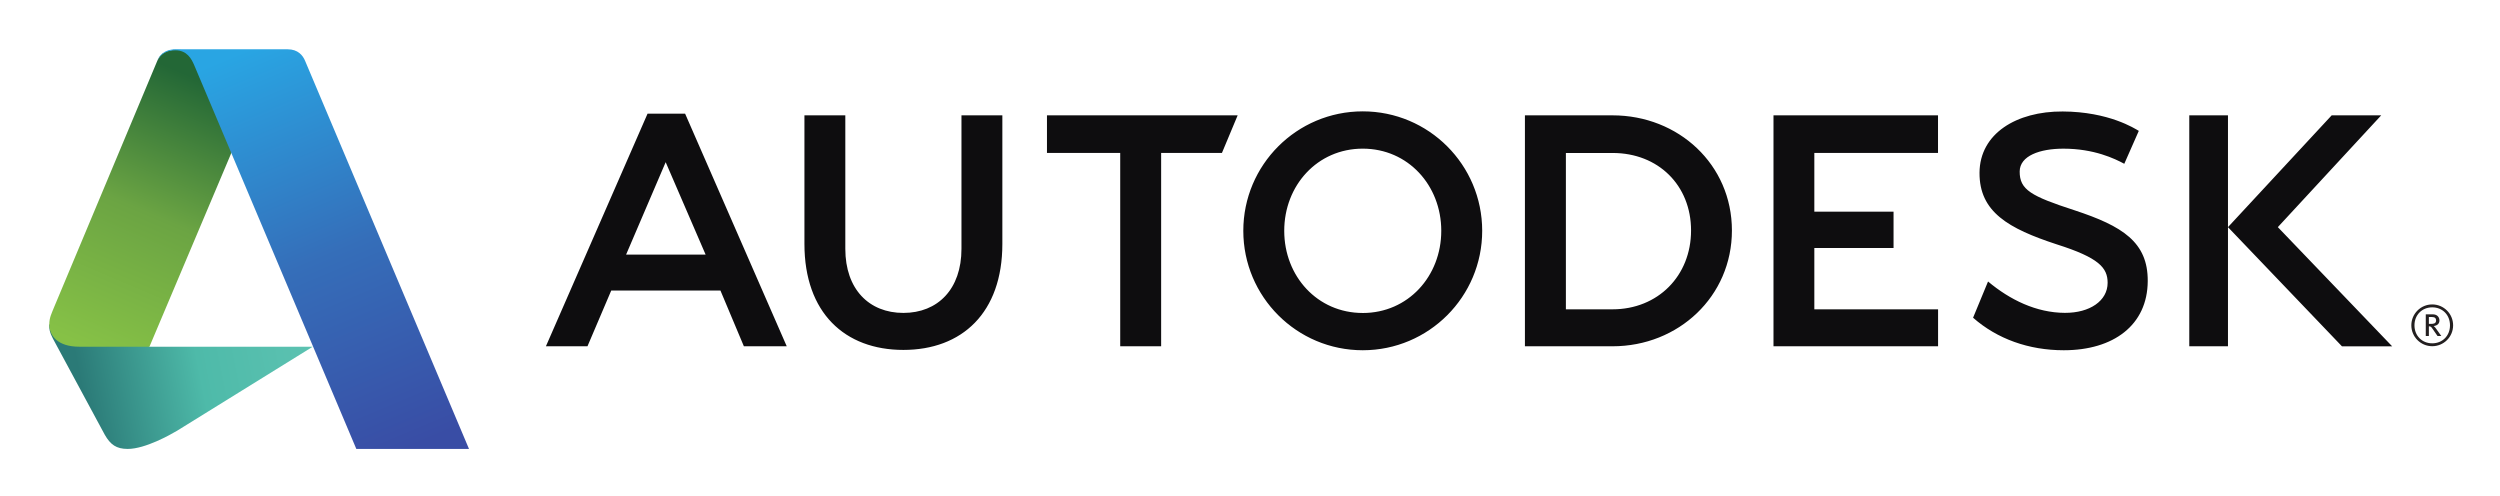
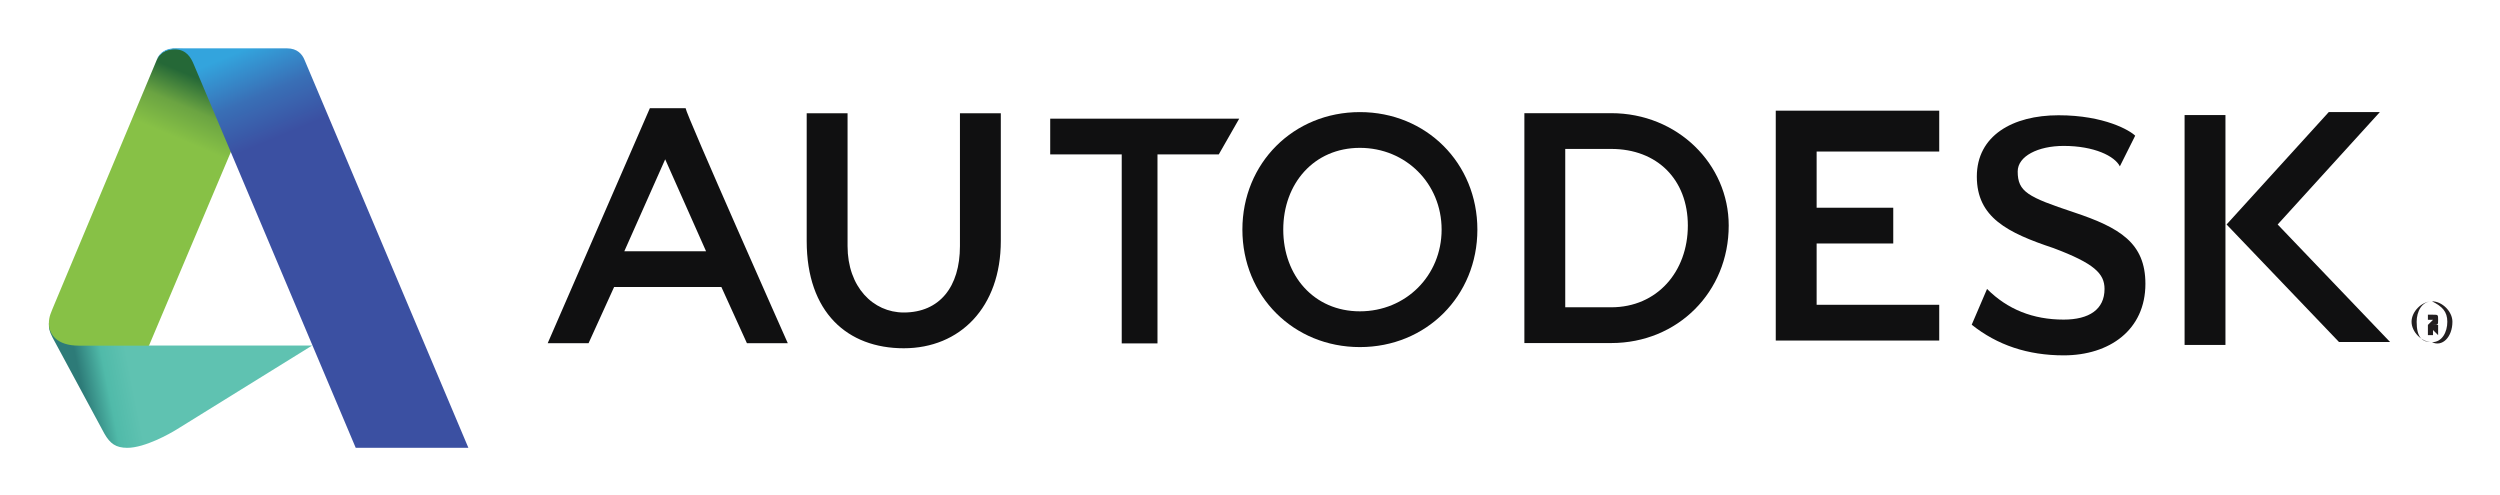
- <svg xmlns="http://www.w3.org/2000/svg" xmlns:xlink="http://www.w3.org/1999/xlink" role="img" viewBox="-19.98 -19.98 1038.96 205.96">
-   <defs>
-     <linearGradient id="c">
-       <stop offset="0" stop-color="#29a5e3" />
-       <stop offset=".515" stop-color="#356eb9" />
-       <stop offset="1" stop-color="#394da5" />
-     </linearGradient>
-     <linearGradient id="b">
-       <stop offset="0" stop-color="#2b7a77" />
-       <stop offset=".51" stop-color="#4ebaa9" />
-       <stop offset="1" stop-color="#5cc2b1" />
-     </linearGradient>
-     <linearGradient id="a">
-       <stop offset="0" stop-color="#236736" />
-       <stop offset=".493" stop-color="#6ba443" />
-       <stop offset="1" stop-color="#86c146" />
-     </linearGradient>
-     <linearGradient id="g" x1="908.368" x2="637.568" y1="189.12" y2="825.089" gradientUnits="userSpaceOnUse" xlink:href="#a" />
-     <linearGradient id="f" x1="627.311" x2="1173.013" y1="939.974" y2="831.243" gradientUnits="userSpaceOnUse" xlink:href="#b" />
-     <linearGradient id="h" x1="1012.995" x2="1410.989" y1="117.317" y2="1065.116" gradientUnits="userSpaceOnUse" xlink:href="#c" />
-     <clipPath id="d" clipPathUnits="userSpaceOnUse">
-       <path d="M637.5 36h117.711v19.516H637.5V36z" />
-     </clipPath>
-     <clipPath id="e" clipPathUnits="userSpaceOnUse">
-       <path d="M637.5 36h117.711v19.516H637.5V36z" />
-     </clipPath>
-   </defs>
-   <g fill="#231f20" clip-path="url(#d)" transform="matrix(8.49547 0 0 -8.49547 -5416.366 472.243)">
-     <path d="M755.057 42.025c0-.511-.369-.88-.869-.88-.498 0-.869.369-.869.88 0 .51.371.88.87.88.5 0 .868-.37.868-.88m.153 0a1.022 1.022 0 1 1-2.044.001 1.022 1.022 0 0 1 2.044-.001" />
-     <path d="M754.377 42.263c0-.15-.125-.167-.246-.167h-.107v.335h.158c.143 0 .195-.069.195-.168m.254-.76l-.247.347a.575.575 0 0 1-.123.14c.178.023.28.12.28.273 0 .157-.11.3-.323.3h-.346v-1.06h.152v.474c.083 0 .115-.026.166-.103l.256-.37h.185z" />
+ <svg xmlns="http://www.w3.org/2000/svg" xmlns:xlink="http://www.w3.org/1999/xlink" role="img" viewBox="-7.74 81.25 415.74 82.24">
+   <style>svg {enable-background:new 0 0 400 245}</style>
+   <style>.st1{fill:#231f20}.st2{fill:#101011}</style>
+   <g id="layer1" transform="translate(322.857 -405.962)">
+     <g id="g4585" transform="matrix(.2176 0 0 -.2176 -730.403 512.507)">
+       <g id="g4558" transform="translate(-62459.022 -2751.335) scale(39.04)">
+         <g transform="translate(1010.286 27.429)" id="g3623">
+           <defs>
+             <path id="SVGID_1_" d="M461.1 8h400v66.3h-400z" />
+           </defs>
+           <clipPath id="SVGID_2_">
+             <use overflow="visible" xlink:href="#SVGID_1_" />
+           </clipPath>
+           <g id="g3625" clip-path="url(#SVGID_2_)">
+             <g id="g3631" transform="translate(755.057 42.025)">
+               <path id="path3633" d="M-70.5-2.3c0-.2-.1-.4-.3-.4-.2 0-.3.1-.3.4 0 .2.1.4.3.4.2-.1.3-.2.3-.4m.1 0c0 .2-.2.4-.4.4s-.4-.2-.4-.4.2-.4.4-.4c.2-.1.4.1.4.4" class="st1" />
+             </g>
+             <g id="g3635" transform="translate(754.377 42.263)">
+               <path id="path3637" d="M-70.1-2.5c0-.1 0-.1 0 0l-.1-.1v.1h.1c0 .1 0 0 0 0m.1-.3l-.1.1v.1c.1 0 .1 0 .1.1s0 .1-.1.1h-.1v-.4h.1v.2h.1v-.2z" class="st1" />
+             </g>
+           </g>
+         </g>
+         <g id="g3719" transform="translate(1678.057 77.434)">
+           <path id="path3721" d="M-18.1-7.1l-.8-1.8h1.6l-.8 1.8zm2.4-3.6h-.8l-.5 1.1h-2.1l-.5-1.1h-.8l2 4.6h.7c0-.1 2-4.6 2-4.6z" class="st2" />
+         </g>
+         <g id="g3723" transform="translate(1702.294 68.43)">
+           <path id="path3725" d="M-32.6-1.7h-.8V2h-1.4v.7h3.7l-.4-.7h-1.2v-3.7z" class="st2" />
+         </g>
+         <g id="g3727" transform="translate(1740.297 77.886)">
+           <path id="path3729" d="M-55.4-7.4h-2.4v-1.1h1.5v-.7h-1.5v-1.2h2.4v-.7h-3.2v4.5h3.2v-.8z" class="st2" />
+         </g>
+         <path id="path3731" d="M1690.5 66.7h-.8v4.5h.8v-4.5z" class="st2" />
+         <g transform="translate(1010.286 27.429)" id="g3733">
+           <defs>
+             <path id="SVGID_3_" d="M461.1 8h400v66.3h-400z" />
+           </defs>
+           <clipPath id="SVGID_4_">
+             <use overflow="visible" xlink:href="#SVGID_3_" />
+           </clipPath>
+           <g id="g3735" clip-path="url(#SVGID_4_)">
+             <g id="g3741" transform="translate(736.147 50.667)">
+               <path id="path3743" d="M-59.1-7.5c-.5 0-.9-.2-.9-.5 0-.4.2-.5 1.1-.8.9-.3 1.4-.6 1.4-1.4 0-.9-.7-1.4-1.6-1.4-.7 0-1.3.2-1.8.6l.3.7c.4-.4.9-.6 1.5-.6.5 0 .8.2.8.6 0 .3-.2.5-1 .8-.9.3-1.5.6-1.5 1.4 0 .8.7 1.2 1.6 1.2.9 0 1.4-.3 1.5-.4l-.3-.6c-.1.2-.5.4-1.1.4" class="st2" />
+             </g>
+             <g id="g3745" transform="translate(746.636 46.829)">
+               <path id="path3747" d="M-65.4-5.2l2 2.2h-1l-2-2.2 2.2-2.3h1l-2.2 2.3z" class="st2" />
+             </g>
+             <g id="g3749" transform="translate(701.87 42.629)">
+               <path id="path3751" d="M-38.6-2.7c-.9 0-1.5.7-1.5 1.6s.6 1.6 1.5 1.6S-37-.2-37-1.1s-.7-1.6-1.6-1.6m0 3.9c-1.3 0-2.3-1-2.3-2.3s1-2.3 2.3-2.3c1.3 0 2.3 1 2.3 2.3s-1 2.3-2.3 2.3" class="st2" />
+             </g>
+             <g id="g3753" transform="translate(714.09 42.808)">
+               <path id="path3755" d="M-45.9-2.8h-.9V.3h.9c.9 0 1.5-.6 1.5-1.5s-.6-1.6-1.5-1.6m0 3.8h-1.7v-4.5h1.7c1.3 0 2.3 1 2.3 2.3 0 1.2-1 2.2-2.3 2.2" class="st2" />
+             </g>
+             <g id="g3757" transform="translate(684.241 46.006)">
+               <path id="path3759" d="M-28-4.7c0-1.3-.8-2.1-1.9-2.1-1.1 0-1.9.7-1.9 2.1v2.5h.8v-2.6c0-.8.5-1.3 1.1-1.3.7 0 1.1.5 1.1 1.3v2.6h.8v-2.5z" class="st2" />
+             </g>
+           </g>
+         </g>
+       </g>
+       <linearGradient id="path4460_1_" x1="4501.281" x2="4719.559" y1="3720.906" y2="3677.415" gradientTransform="matrix(.1741 0 0 -.1741 1116.034 468.043)" gradientUnits="userSpaceOnUse">
+         <stop offset="0" stop-color="#2d7b78" />
+         <stop offset=".51" stop-color="#50baa9" />
+         <stop offset="1" stop-color="#5fc2b1" />
+       </linearGradient>
+       <path id="path4460" fill="url(#path4460_1_)" d="M1934.6-226c-8.7 0-13.2 3.3-17.5 10.9l-39.6 73.4c-2.7 5.3-2.8 7-2.8 10.8l62.2-2.7 14.2-14.2h124.8L1972.3-212c-5-3.1-24.2-14-37.7-14z" />
+       <linearGradient id="path4458_1_" x1="5041.486" x2="4933.167" y1="2377.844" y2="2632.229" gradientTransform="matrix(.1741 0 0 -.1741 1116.034 468.043)" gradientUnits="userSpaceOnUse">
+         <stop offset="0" stop-color="#256837" />
+         <stop offset=".493" stop-color="#6ba442" />
+         <stop offset="1" stop-color="#87c146" />
+       </linearGradient>
+       <path id="path4458" fill="url(#path4458_1_)" d="M1951.2-147.9h-53.8c-16.3 0-22.7 8.5-22.7 17 0 5.4 1.7 8.3 4.1 14.3l78.4 187.2.8 1.6 1.1 1.7 2.3 2.2 3.3 1.8 4.8 1.1 8.3-.2 54.5-20.3L2013.9.4l-62.7-148.3z" />
+       <linearGradient id="path4456_1_" x1="5150.841" x2="5310.037" y1="2265.738" y2="2644.854" gradientTransform="matrix(.1741 0 0 -.1741 1116.034 468.043)" gradientUnits="userSpaceOnUse">
+         <stop offset="0" stop-color="#33a4dd" />
+         <stop offset=".515" stop-color="#396fb6" />
+         <stop offset="1" stop-color="#3b50a2" />
+       </linearGradient>
+       <path id="path4456" fill="url(#path4456_1_)" fill-rule="evenodd" d="M2109.2-226L1985.4 67.1c-2.1 5-5.6 11.4-14.4 11.4-7.9 0-11.7-3.8-13.8-7.9 1.1 3 4.4 8.7 14.1 8.7h85.4c7.9 0 11.7-4.6 13.4-8.9L2195.3-226h-86.1z" clip-rule="evenodd" />
+     </g>
  </g>
-   <path fill="#0e0d0f" d="M256.664 47.419l-16.447 38.4h33.04l-16.593-38.4zm50.31 76.502H289.16l-9.736-23.16H234.04l-9.872 23.16h-17.271l42.231-96.653h15.615l42.23 96.653zM462.572 123.923h-17.008V43.581h-30.44V27.95h79.246l-6.533 15.631h-25.265v80.342zM785.426 43.58h-51.398v24.407h32.92v15.097h-32.92v25.503h51.424v15.334h-68.398V27.948h68.372V43.58zM905.93 123.928h-16.082V27.955h16.082v95.973z" />
-   <g fill="#0e0d0f" clip-path="url(#e)" transform="matrix(8.49547 0 0 -8.49547 -5416.366 472.243)">
-     <path d="M736.147 50.667c-1.154 0-2.135-.349-2.14-1.115-.006-.897.557-1.208 2.682-1.899 2.348-.772 3.595-1.557 3.582-3.467-.012-2.153-1.676-3.38-4.106-3.38-1.72 0-3.262.557-4.438 1.591l.732 1.772c1.067-.894 2.36-1.528 3.757-1.534 1.223-.006 2.093.59 2.093 1.47 0 .737-.426 1.227-2.487 1.88-2.364.775-3.792 1.583-3.78 3.508.014 1.915 1.81 3.004 4.068 2.993 2.26-.01 3.531-.837 3.724-.949l-.71-1.61c-.46.248-1.472.74-2.977.74M746.636 46.829l5.057 5.469h-2.423l-5.074-5.47 5.576-5.83h2.456l-5.592 5.83zM701.87 42.629c-2.22 0-3.84 1.799-3.84 4.019s1.62 4.02 3.84 4.02c2.22 0 3.842-1.8 3.842-4.02 0-2.22-1.622-4.02-3.842-4.02m0 9.864a5.843 5.843 0 1 1 .002-11.686 5.843 5.843 0 0 1-.002 11.686M714.09 42.808l-2.282-.002v7.65h2.29c2.22 0 3.833-1.573 3.833-3.792 0-2.22-1.623-3.856-3.841-3.856m0 9.489h-4.286V41h4.286c3.225 0 5.84 2.438 5.84 5.664 0 3.227-2.615 5.633-5.84 5.633M684.241 46.006c0-3.368-1.976-5.184-4.842-5.184-2.865 0-4.84 1.816-4.84 5.184v6.29h2v-6.528c0-1.976 1.16-3.136 2.84-3.136 1.682 0 2.842 1.16 2.842 3.136v6.529h2v-6.291z" />
-   </g>
-   <path fill="url(#f)" d="M733.244 1068.398c-27.149 0-41.257-10.24-54.8-34.03L554.732 805.042c-8.525-16.435-8.661-21.909-8.661-33.75l194.429 8.571 44.5 44.5h390l-323.82 200.6c-15.784 9.335-75.815 43.436-117.936 43.436z" transform="translate(-94.564 -19.409) scale(.17409)" />
-   <path fill="url(#g)" d="M785.179 824.362H617c-50.796 0-70.929-26.568-70.929-53.07 0-16.771 5.396-25.917 12.858-44.555l245.089-585.089 2.634-5.134 3.393-5.268 7.053-6.875 10.357-5.536 15-3.303 25.804.67 170.312 63.303-57.589 181.607z" transform="translate(-94.564 -19.409) scale(.17409)" />
-   <path fill="url(#h)" fill-rule="evenodd" d="M1279 1068.362L892.143 152.541c-6.663-15.594-17.347-35.715-45-35.715-24.708 0-36.478 11.964-43.125 24.822 3.437-9.272 13.838-27.286 43.982-27.286h267c24.605 0 36.41 14.488 41.788 27.753L1548 1068.362z" transform="translate(-94.564 -19.409) scale(.17409)" />
</svg>
